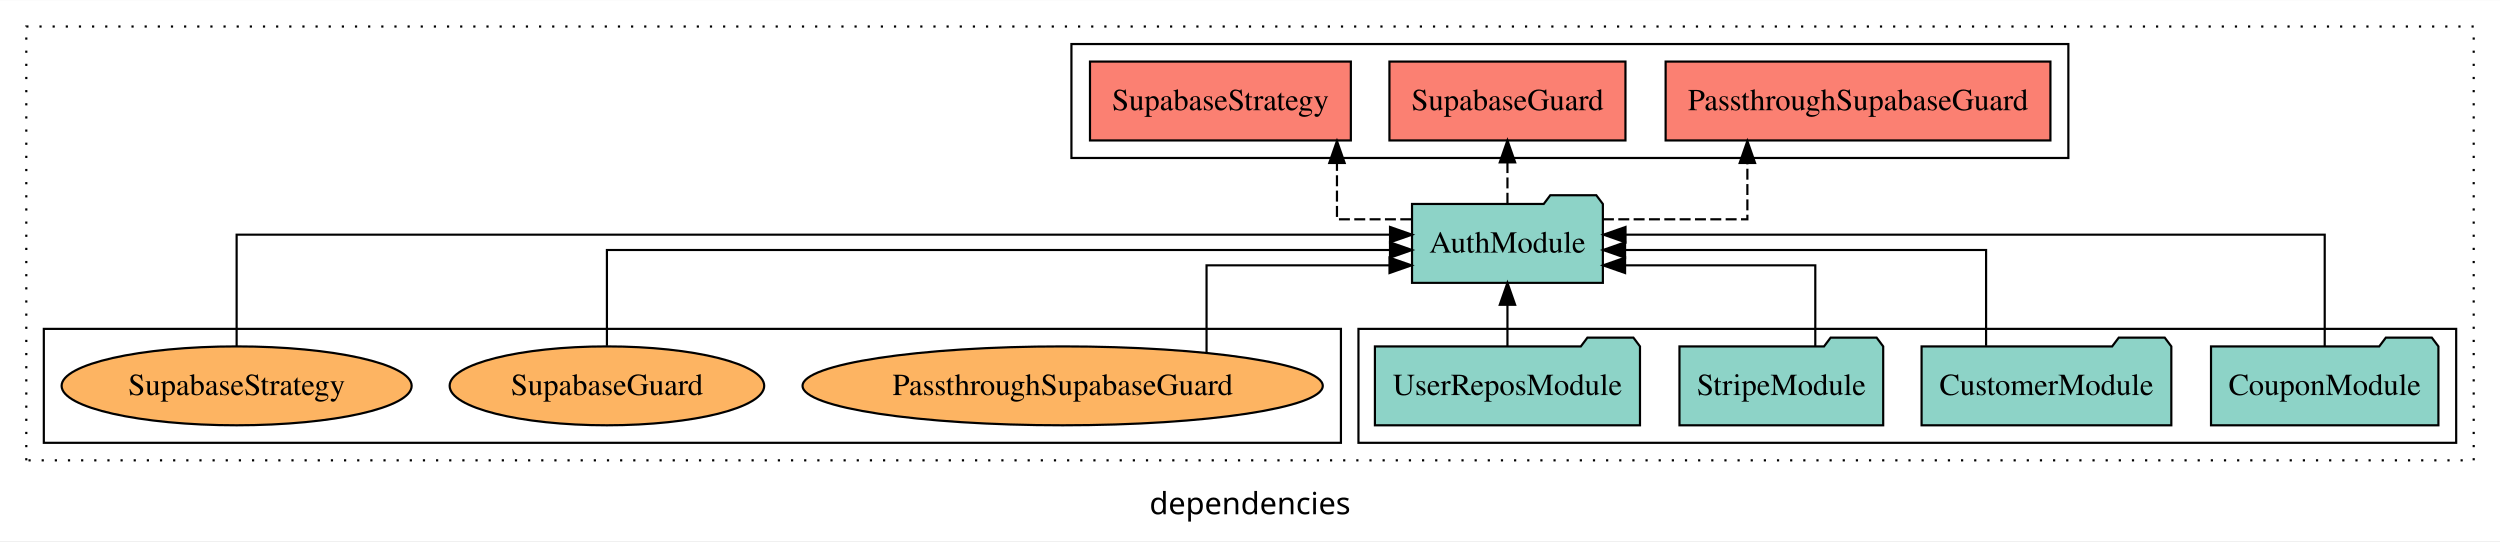
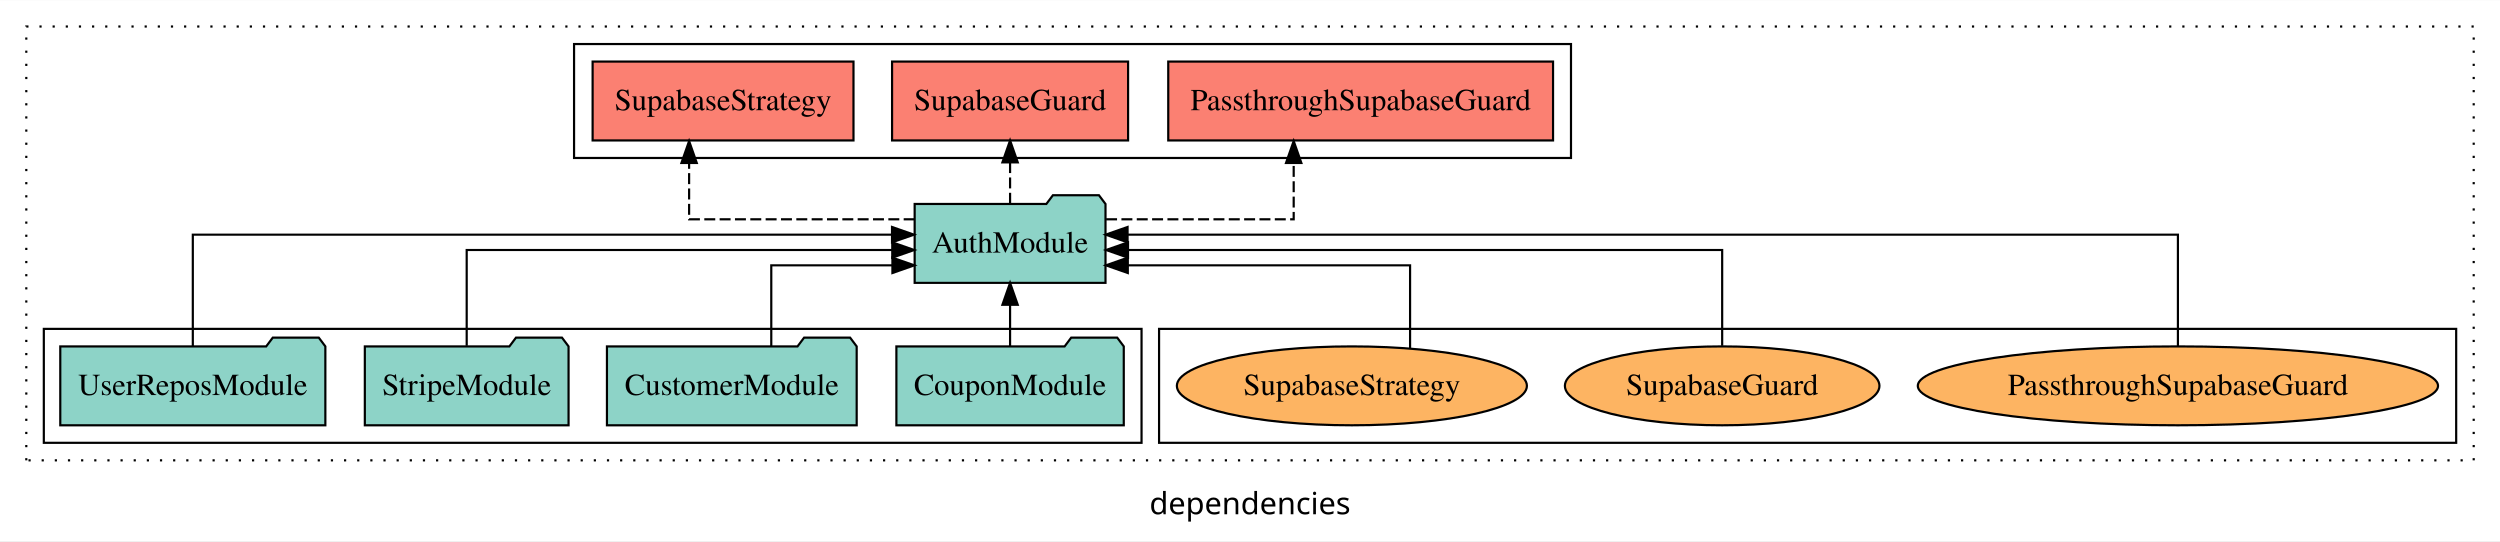
<svg xmlns="http://www.w3.org/2000/svg" width="1141pt" height="247pt" viewBox="0.00 0.00 1141.00 246.80">
  <g id="graph0" class="graph" transform="scale(1 1) rotate(0) translate(4 242.8)">
    <polygon fill="white" stroke="transparent" points="-4,4 -4,-242.8 1137,-242.8 1137,4 -4,4" />
    <text text-anchor="middle" x="566.5" y="-8.2" font-family="sans-serif" font-size="14.00">dependencies</text>
    <g id="clust1" class="cluster">
      <polygon fill="none" stroke="black" stroke-dasharray="1,5" points="8,-32.8 8,-230.8 1125,-230.8 1125,-32.8 8,-32.8" />
    </g>
+     <g id="clust6" class="cluster">
+       <polygon fill="none" stroke="black" points="525,-40.8 525,-92.8 1117,-92.8 1117,-40.8 525,-40.8" />
+     </g>
    <g id="clust3" class="cluster">
-       <polygon fill="none" stroke="black" points="616,-40.8 616,-92.8 1117,-92.8 1117,-40.8 616,-40.8" />
+       <polygon fill="none" stroke="black" points="16,-40.8 16,-92.8 517,-92.8 517,-40.8 16,-40.8" />
    </g>
    <g id="clust4" class="cluster">
-       <polygon fill="none" stroke="black" points="485,-170.8 485,-222.8 940,-222.8 940,-170.8 485,-170.8" />
-     </g>
-     <g id="clust6" class="cluster">
-       <polygon fill="none" stroke="black" points="16,-40.8 16,-92.8 608,-92.8 608,-40.8 16,-40.8" />
+       <polygon fill="none" stroke="black" points="258,-170.8 258,-222.8 713,-222.8 713,-170.8 258,-170.8" />
    </g>
    <g id="node1" class="node">
-       <polygon fill="#8dd3c7" stroke="black" points="1108.89,-84.8 1105.89,-88.8 1084.89,-88.8 1081.89,-84.8 1005.11,-84.8 1005.11,-48.8 1108.89,-48.8 1108.89,-84.8" />
-       <text text-anchor="middle" x="1057" y="-62.6" font-family="Times,serif" font-size="14.00">CouponModule</text>
+       <polygon fill="#8dd3c7" stroke="black" points="508.89,-84.8 505.89,-88.8 484.89,-88.8 481.89,-84.8 405.11,-84.8 405.11,-48.8 508.89,-48.8 508.89,-84.8" />
+       <text text-anchor="middle" x="457" y="-62.6" font-family="Times,serif" font-size="14.00">CouponModule</text>
    </g>
    <g id="node5" class="node">
-       <polygon fill="#8dd3c7" stroke="black" points="727.55,-149.8 724.55,-153.8 703.55,-153.8 700.55,-149.8 640.45,-149.8 640.45,-113.8 727.55,-113.8 727.55,-149.8" />
-       <text text-anchor="middle" x="684" y="-127.6" font-family="Times,serif" font-size="14.00">AuthModule</text>
+       <polygon fill="#8dd3c7" stroke="black" points="500.55,-149.8 497.55,-153.8 476.55,-153.8 473.55,-149.8 413.45,-149.8 413.45,-113.8 500.55,-113.8 500.55,-149.8" />
+       <text text-anchor="middle" x="457" y="-127.6" font-family="Times,serif" font-size="14.00">AuthModule</text>
    </g>
    <g id="edge1" class="edge">
-       <path fill="none" stroke="black" d="M1057,-84.93C1057,-105.37 1057,-135.8 1057,-135.8 1057,-135.8 737.88,-135.8 737.88,-135.8" />
-       <polygon fill="black" stroke="black" points="737.88,-132.3 727.88,-135.8 737.88,-139.3 737.88,-132.3" />
+       <path fill="none" stroke="black" d="M457,-84.91C457,-84.91 457,-103.79 457,-103.79" />
+       <polygon fill="black" stroke="black" points="453.5,-103.79 457,-113.79 460.5,-103.79 453.5,-103.79" />
    </g>
    <g id="node2" class="node">
-       <polygon fill="#8dd3c7" stroke="black" points="986.99,-84.8 983.99,-88.8 962.99,-88.8 959.99,-84.8 873.01,-84.8 873.01,-48.8 986.99,-48.8 986.99,-84.8" />
-       <text text-anchor="middle" x="930" y="-62.6" font-family="Times,serif" font-size="14.00">CustomerModule</text>
+       <polygon fill="#8dd3c7" stroke="black" points="386.99,-84.8 383.99,-88.8 362.99,-88.8 359.99,-84.8 273.01,-84.8 273.01,-48.8 386.99,-48.8 386.99,-84.8" />
+       <text text-anchor="middle" x="330" y="-62.6" font-family="Times,serif" font-size="14.00">CustomerModule</text>
    </g>
    <g id="edge2" class="edge">
-       <path fill="none" stroke="black" d="M902.45,-85.07C902.45,-103.36 902.45,-128.8 902.45,-128.8 902.45,-128.8 737.68,-128.8 737.68,-128.8" />
-       <polygon fill="black" stroke="black" points="737.68,-125.3 727.68,-128.8 737.68,-132.3 737.68,-125.3" />
+       <path fill="none" stroke="black" d="M348.01,-84.81C348.01,-100.85 348.01,-121.8 348.01,-121.8 348.01,-121.8 403.3,-121.8 403.3,-121.8" />
+       <polygon fill="black" stroke="black" points="403.3,-125.3 413.3,-121.8 403.3,-118.3 403.3,-125.3" />
    </g>
    <g id="node3" class="node">
-       <polygon fill="#8dd3c7" stroke="black" points="855.49,-84.8 852.49,-88.8 831.49,-88.8 828.49,-84.8 762.51,-84.8 762.51,-48.8 855.49,-48.8 855.49,-84.8" />
-       <text text-anchor="middle" x="809" y="-62.6" font-family="Times,serif" font-size="14.00">StripeModule</text>
+       <polygon fill="#8dd3c7" stroke="black" points="255.49,-84.8 252.49,-88.8 231.49,-88.8 228.49,-84.8 162.51,-84.8 162.51,-48.8 255.49,-48.8 255.49,-84.8" />
+       <text text-anchor="middle" x="209" y="-62.6" font-family="Times,serif" font-size="14.00">StripeModule</text>
    </g>
    <g id="edge3" class="edge">
-       <path fill="none" stroke="black" d="M824.5,-84.81C824.5,-100.85 824.5,-121.8 824.5,-121.8 824.5,-121.8 737.68,-121.8 737.68,-121.8" />
-       <polygon fill="black" stroke="black" points="737.68,-118.3 727.68,-121.8 737.68,-125.3 737.68,-118.3" />
+       <path fill="none" stroke="black" d="M209,-85.07C209,-103.36 209,-128.8 209,-128.8 209,-128.8 403.23,-128.8 403.23,-128.8" />
+       <polygon fill="black" stroke="black" points="403.23,-132.3 413.23,-128.8 403.23,-125.3 403.23,-132.3" />
    </g>
    <g id="node4" class="node">
-       <polygon fill="#8dd3c7" stroke="black" points="744.49,-84.8 741.49,-88.8 720.49,-88.8 717.49,-84.8 623.51,-84.8 623.51,-48.8 744.49,-48.8 744.49,-84.8" />
-       <text text-anchor="middle" x="684" y="-62.6" font-family="Times,serif" font-size="14.00">UserReposModule</text>
+       <polygon fill="#8dd3c7" stroke="black" points="144.49,-84.8 141.49,-88.8 120.49,-88.8 117.49,-84.8 23.51,-84.8 23.51,-48.8 144.49,-48.8 144.49,-84.8" />
+       <text text-anchor="middle" x="84" y="-62.6" font-family="Times,serif" font-size="14.00">UserReposModule</text>
    </g>
    <g id="edge4" class="edge">
-       <path fill="none" stroke="black" d="M684,-84.91C684,-84.91 684,-103.79 684,-103.79" />
-       <polygon fill="black" stroke="black" points="680.5,-103.79 684,-113.79 687.5,-103.79 680.5,-103.79" />
+       <path fill="none" stroke="black" d="M84,-84.93C84,-105.37 84,-135.8 84,-135.8 84,-135.8 403.12,-135.8 403.12,-135.8" />
+       <polygon fill="black" stroke="black" points="403.12,-139.3 413.12,-135.8 403.12,-132.3 403.12,-139.3" />
    </g>
    <g id="node6" class="node">
-       <polygon fill="#fb8072" stroke="black" points="931.81,-214.8 756.19,-214.8 756.19,-178.8 931.81,-178.8 931.81,-214.8" />
-       <text text-anchor="middle" x="844" y="-192.6" font-family="Times,serif" font-size="14.00">PassthroughSupabaseGuard </text>
+       <polygon fill="#fb8072" stroke="black" points="704.81,-214.8 529.19,-214.8 529.19,-178.8 704.81,-178.8 704.81,-214.8" />
+       <text text-anchor="middle" x="617" y="-192.6" font-family="Times,serif" font-size="14.00">PassthroughSupabaseGuard </text>
    </g>
    <g id="edge5" class="edge">
-       <path fill="none" stroke="black" stroke-dasharray="5,2" d="M727.59,-142.8C758.13,-142.8 793.5,-142.8 793.5,-142.8 793.5,-142.8 793.5,-168.52 793.5,-168.52" />
-       <polygon fill="black" stroke="black" points="790,-168.52 793.5,-178.52 797,-168.52 790,-168.52" />
+       <path fill="none" stroke="black" stroke-dasharray="5,2" d="M500.82,-142.8C538.37,-142.8 586.44,-142.8 586.44,-142.8 586.44,-142.8 586.44,-168.52 586.44,-168.52" />
+       <polygon fill="black" stroke="black" points="582.94,-168.52 586.44,-178.52 589.94,-168.52 582.94,-168.52" />
    </g>
    <g id="node7" class="node">
-       <polygon fill="#fb8072" stroke="black" points="737.86,-214.8 630.14,-214.8 630.14,-178.8 737.86,-178.8 737.86,-214.8" />
-       <text text-anchor="middle" x="684" y="-192.6" font-family="Times,serif" font-size="14.00">SupabaseGuard </text>
+       <polygon fill="#fb8072" stroke="black" points="510.86,-214.8 403.14,-214.8 403.14,-178.8 510.86,-178.8 510.86,-214.8" />
+       <text text-anchor="middle" x="457" y="-192.6" font-family="Times,serif" font-size="14.00">SupabaseGuard </text>
    </g>
    <g id="edge6" class="edge">
-       <path fill="none" stroke="black" stroke-dasharray="5,2" d="M684,-149.91C684,-149.91 684,-168.79 684,-168.79" />
-       <polygon fill="black" stroke="black" points="680.5,-168.79 684,-178.79 687.5,-168.79 680.5,-168.79" />
+       <path fill="none" stroke="black" stroke-dasharray="5,2" d="M457,-149.91C457,-149.91 457,-168.79 457,-168.79" />
+       <polygon fill="black" stroke="black" points="453.5,-168.79 457,-178.79 460.5,-168.79 453.5,-168.79" />
    </g>
    <g id="node8" class="node">
-       <polygon fill="#fb8072" stroke="black" points="612.53,-214.8 493.47,-214.8 493.47,-178.8 612.53,-178.8 612.53,-214.8" />
-       <text text-anchor="middle" x="553" y="-192.6" font-family="Times,serif" font-size="14.00">SupabaseStrategy </text>
+       <polygon fill="#fb8072" stroke="black" points="385.53,-214.8 266.47,-214.8 266.47,-178.8 385.53,-178.8 385.53,-214.8" />
+       <text text-anchor="middle" x="326" y="-192.6" font-family="Times,serif" font-size="14.00">SupabaseStrategy </text>
    </g>
    <g id="edge7" class="edge">
-       <path fill="none" stroke="black" stroke-dasharray="5,2" d="M640.09,-142.8C622.44,-142.8 606.19,-142.8 606.19,-142.8 606.19,-142.8 606.19,-168.52 606.19,-168.52" />
-       <polygon fill="black" stroke="black" points="602.69,-168.52 606.19,-178.52 609.69,-168.52 602.69,-168.52" />
+       <path fill="none" stroke="black" stroke-dasharray="5,2" d="M413.44,-142.8C370.26,-142.8 310.51,-142.8 310.51,-142.8 310.51,-142.8 310.51,-168.52 310.51,-168.52" />
+       <polygon fill="black" stroke="black" points="307.01,-168.52 310.51,-178.52 314.01,-168.52 307.01,-168.52" />
    </g>
    <g id="node9" class="node">
-       <ellipse fill="#fdb462" stroke="black" cx="481" cy="-66.8" rx="118.71" ry="18" />
-       <text text-anchor="middle" x="481" y="-62.6" font-family="Times,serif" font-size="14.00">PassthroughSupabaseGuard</text>
+       <ellipse fill="#fdb462" stroke="black" cx="990" cy="-66.8" rx="118.71" ry="18" />
+       <text text-anchor="middle" x="990" y="-62.6" font-family="Times,serif" font-size="14.00">PassthroughSupabaseGuard</text>
    </g>
    <g id="edge8" class="edge">
-       <path fill="none" stroke="black" d="M546.67,-81.83C546.67,-98.11 546.67,-121.8 546.67,-121.8 546.67,-121.8 630.17,-121.8 630.17,-121.8" />
-       <polygon fill="black" stroke="black" points="630.17,-125.3 640.17,-121.8 630.17,-118.3 630.17,-125.3" />
+       <path fill="none" stroke="black" d="M990,-84.93C990,-105.37 990,-135.8 990,-135.8 990,-135.8 510.62,-135.8 510.62,-135.8" />
+       <polygon fill="black" stroke="black" points="510.62,-132.3 500.62,-135.8 510.62,-139.3 510.62,-132.3" />
    </g>
    <g id="node10" class="node">
-       <ellipse fill="#fdb462" stroke="black" cx="273" cy="-66.8" rx="71.78" ry="18" />
-       <text text-anchor="middle" x="273" y="-62.6" font-family="Times,serif" font-size="14.00">SupabaseGuard</text>
+       <ellipse fill="#fdb462" stroke="black" cx="782" cy="-66.8" rx="71.78" ry="18" />
+       <text text-anchor="middle" x="782" y="-62.6" font-family="Times,serif" font-size="14.00">SupabaseGuard</text>
    </g>
    <g id="edge9" class="edge">
-       <path fill="none" stroke="black" d="M273,-85.07C273,-103.36 273,-128.8 273,-128.8 273,-128.8 630.4,-128.8 630.4,-128.8" />
-       <polygon fill="black" stroke="black" points="630.4,-132.3 640.4,-128.8 630.4,-125.3 630.4,-132.3" />
+       <path fill="none" stroke="black" d="M782,-85.07C782,-103.36 782,-128.8 782,-128.8 782,-128.8 510.83,-128.8 510.83,-128.8" />
+       <polygon fill="black" stroke="black" points="510.83,-125.3 500.83,-128.8 510.83,-132.3 510.83,-125.3" />
    </g>
    <g id="node11" class="node">
-       <ellipse fill="#fdb462" stroke="black" cx="104" cy="-66.8" rx="79.88" ry="18" />
-       <text text-anchor="middle" x="104" y="-62.6" font-family="Times,serif" font-size="14.00">SupabaseStrategy</text>
+       <ellipse fill="#fdb462" stroke="black" cx="613" cy="-66.8" rx="79.88" ry="18" />
+       <text text-anchor="middle" x="613" y="-62.6" font-family="Times,serif" font-size="14.00">SupabaseStrategy</text>
    </g>
    <g id="edge10" class="edge">
-       <path fill="none" stroke="black" d="M104,-84.93C104,-105.37 104,-135.8 104,-135.8 104,-135.8 630.41,-135.8 630.41,-135.8" />
-       <polygon fill="black" stroke="black" points="630.41,-139.3 640.41,-135.8 630.41,-132.3 630.41,-139.3" />
+       <path fill="none" stroke="black" d="M639.56,-83.9C639.56,-100.05 639.56,-121.8 639.56,-121.8 639.56,-121.8 510.73,-121.8 510.73,-121.8" />
+       <polygon fill="black" stroke="black" points="510.73,-118.3 500.73,-121.8 510.73,-125.3 510.73,-118.3" />
    </g>
  </g>
</svg>
